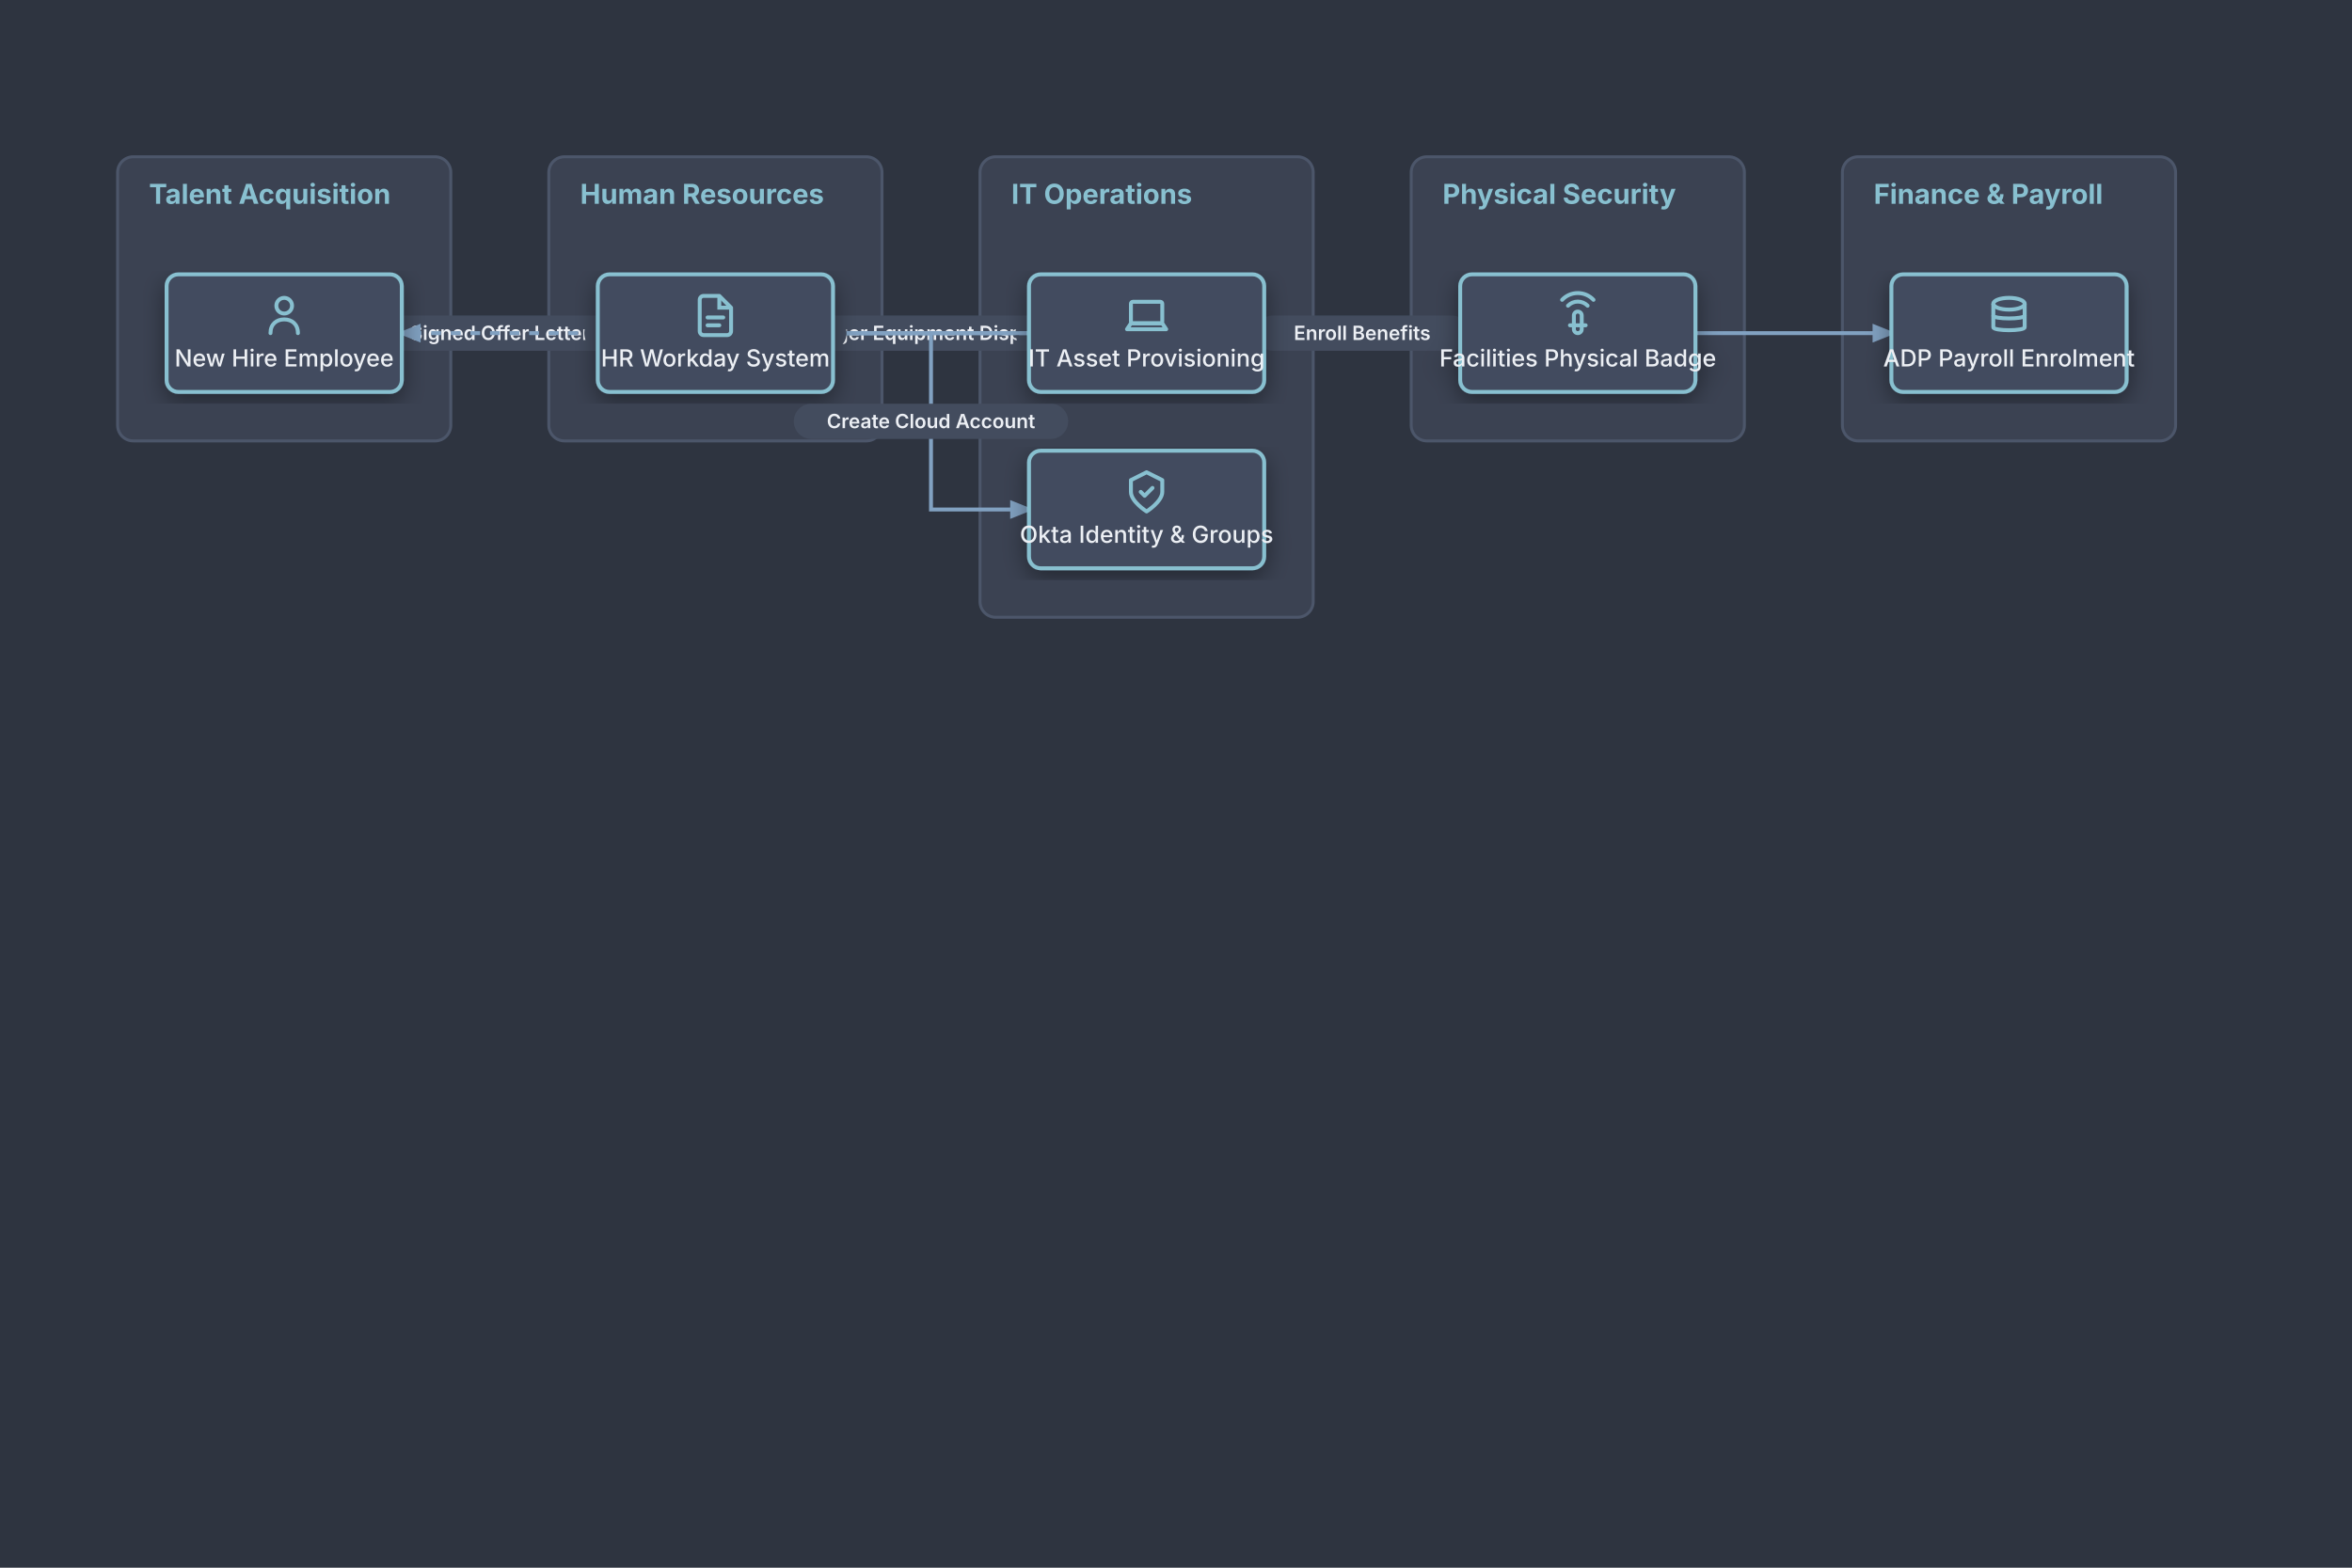
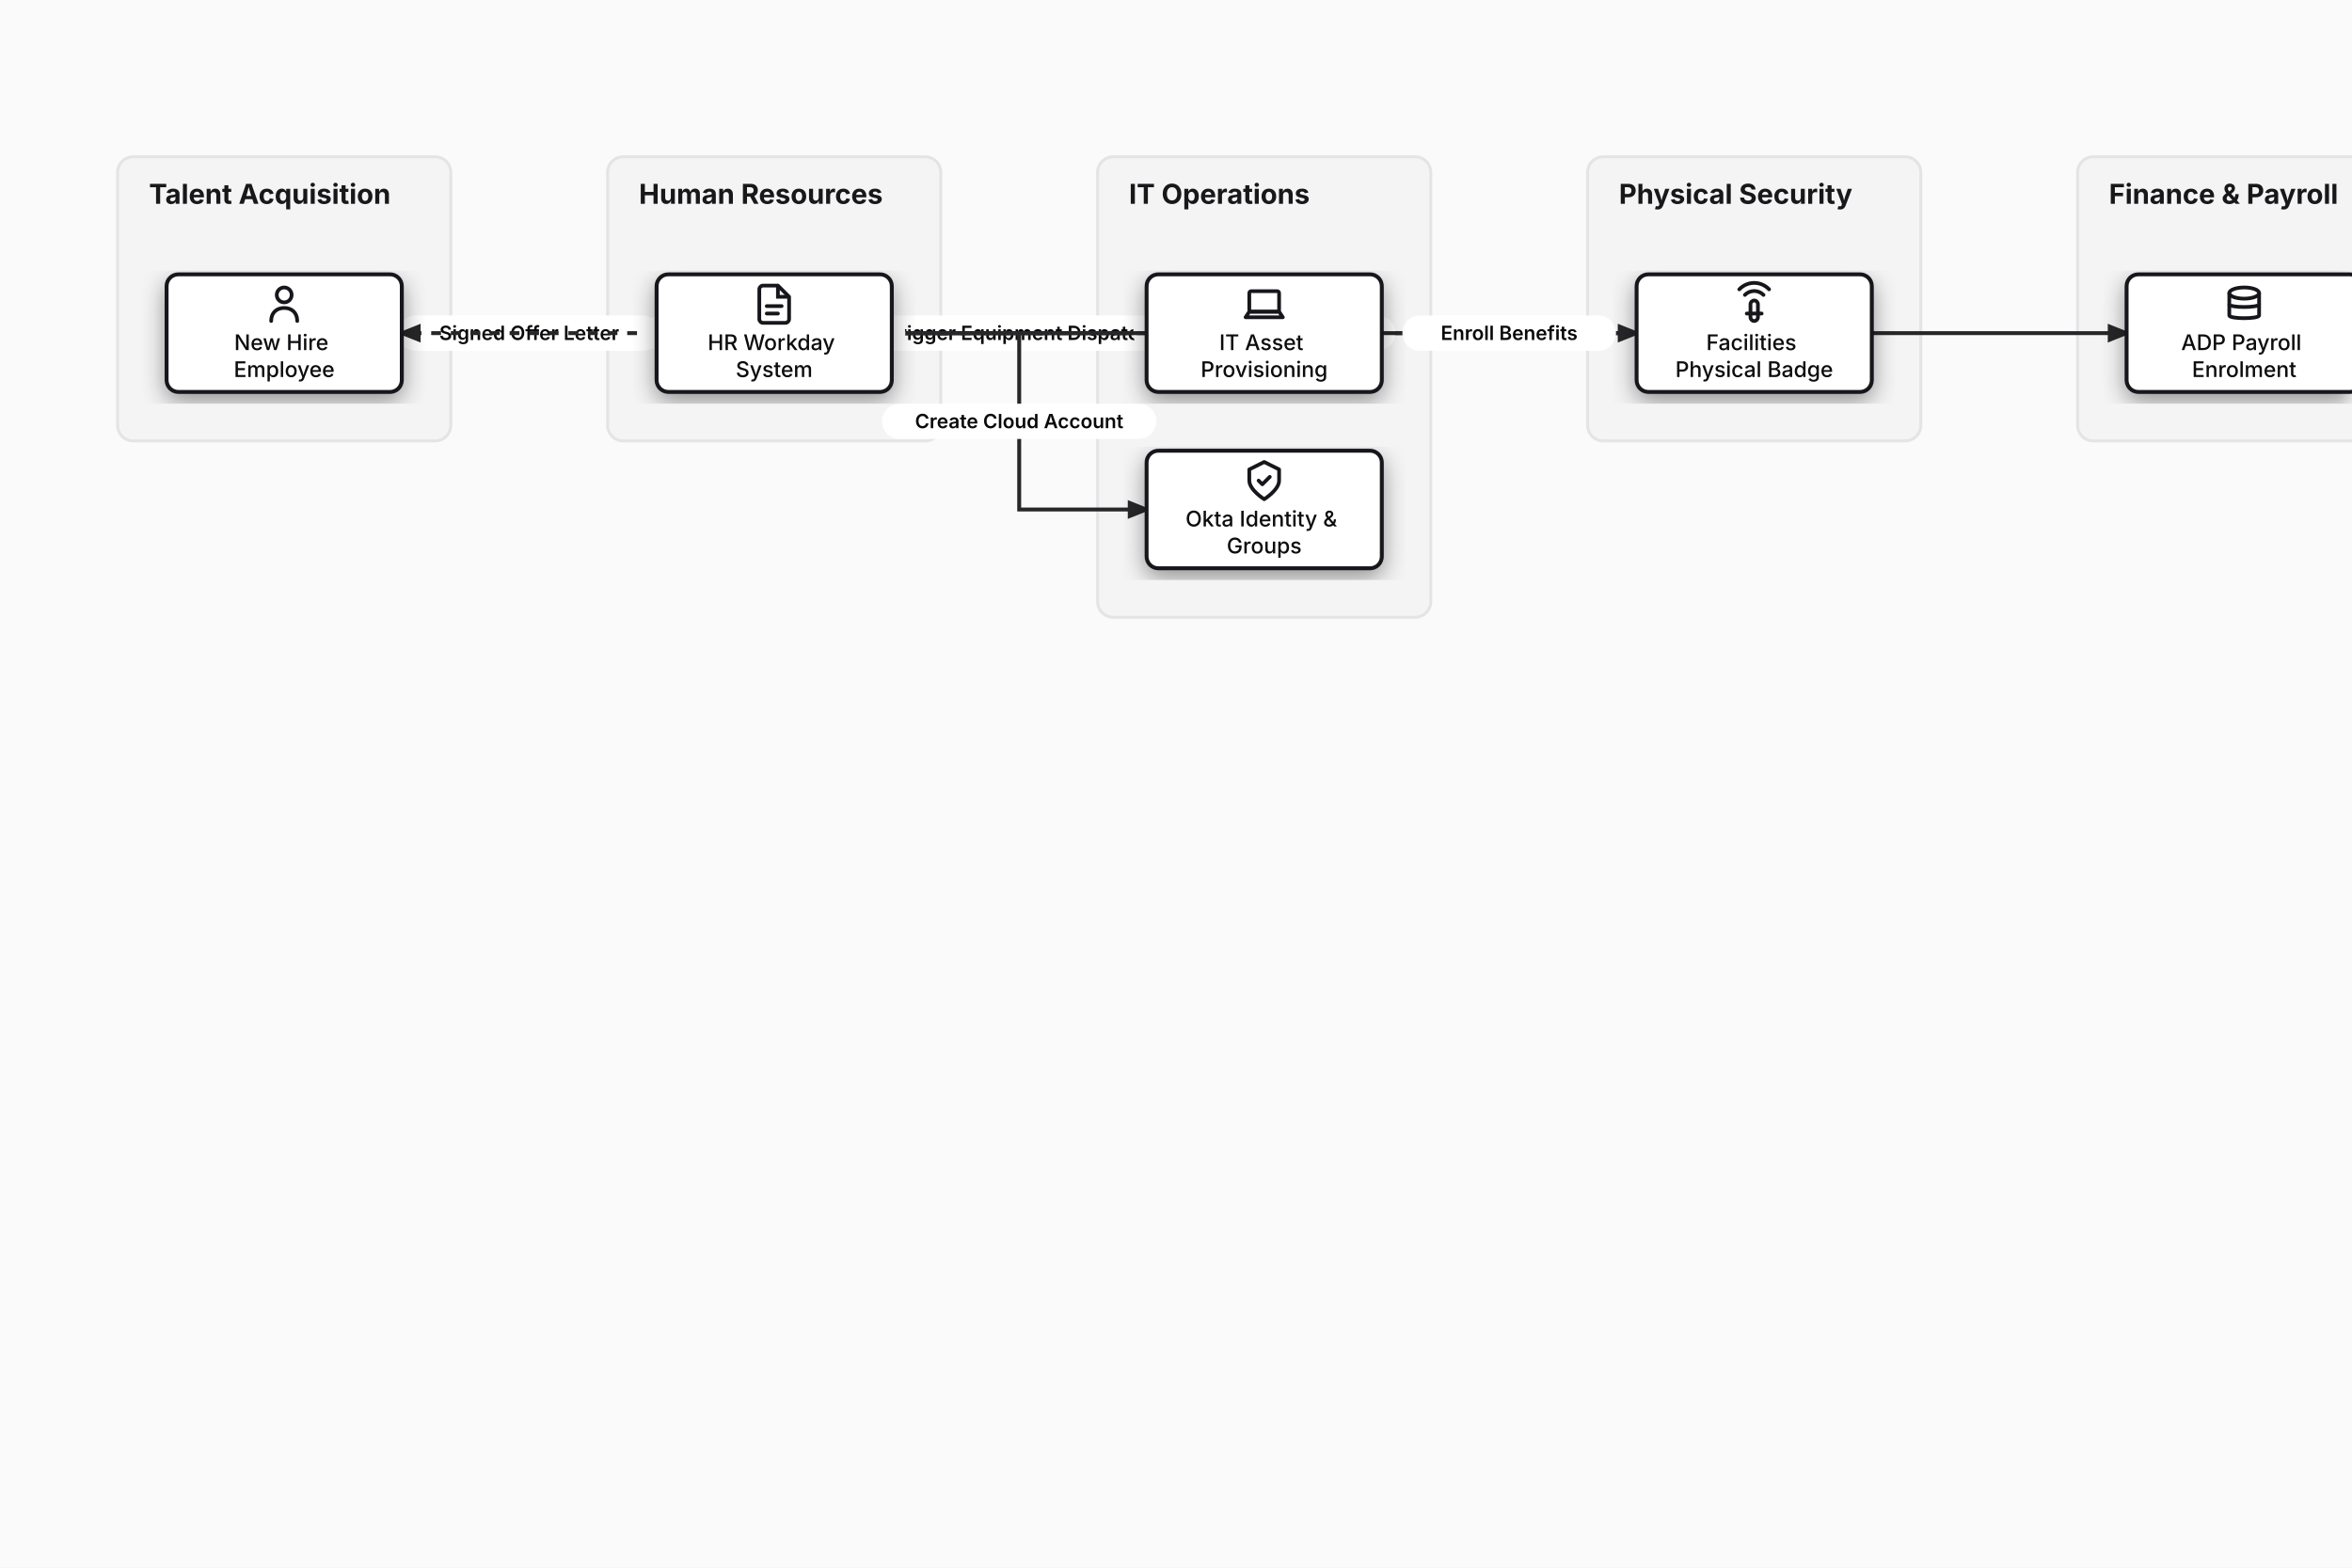
- <svg xmlns="http://www.w3.org/2000/svg" viewBox="0 0 1200.0 800.0" width="1200.0" height="800.0">
+ <svg xmlns="http://www.w3.org/2000/svg" viewBox="0 0 1200 800" width="1200" height="800">
  <defs>
    <marker id="arrow" viewBox="0 0 10 10" refX="8" refY="5" markerWidth="6" markerHeight="6" orient="auto-start-reverse">
-       <path d="M 0 1 L 10 5 L 0 9 z" fill="#88C0D0" />
+       <path d="M 0 1 L 10 5 L 0 9 z" fill="#18181B" />
    </marker>
-     <marker id="arrow-81A1C1" viewBox="0 0 10 10" refX="8" refY="5" markerWidth="6" markerHeight="6" orient="auto-start-reverse">
-       <path d="M 0 1 L 10 5 L 0 9 z" fill="#81A1C1" />
+     <marker id="arrow-tail" viewBox="0 0 10 10" refX="2" refY="5" markerWidth="6" markerHeight="6" orient="auto">
+       <path d="M 10 1 L 0 5 L 10 9 z" fill="#18181B" />
+     </marker>
+     <marker id="arrow-27272A" viewBox="0 0 10 10" refX="8" refY="5" markerWidth="6" markerHeight="6" orient="auto-start-reverse">
+       <path d="M 0 1 L 10 5 L 0 9 z" fill="#27272A" />
+     </marker>
+     <marker id="arrow-27272A-tail" viewBox="0 0 10 10" refX="2" refY="5" markerWidth="6" markerHeight="6" orient="auto">
+       <path d="M 10 1 L 0 5 L 10 9 z" fill="#27272A" />
    </marker>
    <filter id="shadow" x="-10%" y="-10%" width="120%" height="120%">
      <feDropShadow dx="0" dy="4" stdDeviation="6" flood-color="#000000" flood-opacity="0.4" />
    </filter>
  </defs>
-   <rect width="100%" height="100%" fill="#2E3440" />
+   <rect width="100%" height="100%" fill="#FAFAFA" />
  <g id="group_1">
-     <rect x="60.0" y="80.0" width="170.0" height="145.0" rx="8" fill="#3B4252" stroke="#4C566A" stroke-width="1.5" />
-     <text x="76.0" y="104.0" fill="#88C0D0" font-family="Inter, -apple-system, BlinkMacSystemFont, 'Segoe UI', Roboto, sans-serif" font-size="14" font-weight="bold">Talent Acquisition</text>
+     <rect x="60.0" y="80.0" width="170.0" height="145.0" rx="8" fill="#F4F4F5" stroke="#E4E4E7" stroke-width="1.5" />
+     <text x="76.0" y="104.0" fill="#18181B" font-family="Inter, -apple-system, BlinkMacSystemFont, 'Segoe UI', Roboto, sans-serif" font-size="14" font-weight="bold">Talent Acquisition</text>
  </g>
  <g id="group_2">
-     <rect x="280.0" y="80.0" width="170.0" height="145.0" rx="8" fill="#3B4252" stroke="#4C566A" stroke-width="1.5" />
-     <text x="296.0" y="104.0" fill="#88C0D0" font-family="Inter, -apple-system, BlinkMacSystemFont, 'Segoe UI', Roboto, sans-serif" font-size="14" font-weight="bold">Human Resources</text>
+     <rect x="310.0" y="80.0" width="170.0" height="145.0" rx="8" fill="#F4F4F5" stroke="#E4E4E7" stroke-width="1.5" />
+     <text x="326.0" y="104.0" fill="#18181B" font-family="Inter, -apple-system, BlinkMacSystemFont, 'Segoe UI', Roboto, sans-serif" font-size="14" font-weight="bold">Human Resources</text>
  </g>
  <g id="group_3">
-     <rect x="500.0" y="80.0" width="170.0" height="235.0" rx="8" fill="#3B4252" stroke="#4C566A" stroke-width="1.5" />
-     <text x="516.0" y="104.0" fill="#88C0D0" font-family="Inter, -apple-system, BlinkMacSystemFont, 'Segoe UI', Roboto, sans-serif" font-size="14" font-weight="bold">IT Operations</text>
+     <rect x="560.0" y="80.0" width="170.0" height="235.0" rx="8" fill="#F4F4F5" stroke="#E4E4E7" stroke-width="1.5" />
+     <text x="576.0" y="104.0" fill="#18181B" font-family="Inter, -apple-system, BlinkMacSystemFont, 'Segoe UI', Roboto, sans-serif" font-size="14" font-weight="bold">IT Operations</text>
  </g>
  <g id="group_4">
-     <rect x="720.0" y="80.0" width="170.0" height="145.0" rx="8" fill="#3B4252" stroke="#4C566A" stroke-width="1.5" />
-     <text x="736.0" y="104.0" fill="#88C0D0" font-family="Inter, -apple-system, BlinkMacSystemFont, 'Segoe UI', Roboto, sans-serif" font-size="14" font-weight="bold">Physical Security</text>
+     <rect x="810.0" y="80.0" width="170.0" height="145.0" rx="8" fill="#F4F4F5" stroke="#E4E4E7" stroke-width="1.5" />
+     <text x="826.0" y="104.0" fill="#18181B" font-family="Inter, -apple-system, BlinkMacSystemFont, 'Segoe UI', Roboto, sans-serif" font-size="14" font-weight="bold">Physical Security</text>
  </g>
  <g id="group_5">
-     <rect x="940.0" y="80.0" width="170.0" height="145.0" rx="8" fill="#3B4252" stroke="#4C566A" stroke-width="1.5" />
-     <text x="956.0" y="104.0" fill="#88C0D0" font-family="Inter, -apple-system, BlinkMacSystemFont, 'Segoe UI', Roboto, sans-serif" font-size="14" font-weight="bold">Finance &amp; Payroll</text>
+     <rect x="1060.0" y="80.0" width="170.0" height="145.0" rx="8" fill="#F4F4F5" stroke="#E4E4E7" stroke-width="1.5" />
+     <text x="1076.0" y="104.0" fill="#18181B" font-family="Inter, -apple-system, BlinkMacSystemFont, 'Segoe UI', Roboto, sans-serif" font-size="14" font-weight="bold">Finance &amp; Payroll</text>
  </g>
-   <path d="M 205.0 170.0 L 305.0 170.0" fill="none" stroke="#81A1C1" stroke-width="2" marker-end="url(#arrow-81A1C1)" />
+   <path d="M 205.0 170.0 L 335.0 170.0" fill="none" stroke="#27272A" stroke-width="2" marker-end="url(#arrow-27272A)" />
  <g class="badge">
-     <rect x="188.1" y="161.0" width="133.8" height="18.0" rx="9.0" fill="#434C5E" />
-     <text x="255.0" y="173.5" fill="#ECEFF4" font-size="10.0" font-family="Inter, -apple-system, BlinkMacSystemFont, 'Segoe UI', Roboto, sans-serif" font-weight="600" text-anchor="middle">Signed Offer Letter</text>
+     <rect x="203.1" y="161.0" width="133.8" height="18.0" rx="9.0" fill="#FFFFFF" />
+     <text x="270.0" y="173.5" fill="#09090B" font-size="10.0" font-family="Inter, -apple-system, BlinkMacSystemFont, 'Segoe UI', Roboto, sans-serif" font-weight="600" text-anchor="middle">Signed Offer Letter</text>
  </g>
-   <path d="M 425.0 170.0 L 525.0 170.0" fill="none" stroke="#81A1C1" stroke-width="2" marker-end="url(#arrow-81A1C1)" />
+   <path d="M 455.0 170.0 L 585.0 170.0" fill="none" stroke="#27272A" stroke-width="2" marker-end="url(#arrow-27272A)" />
  <g class="badge">
-     <rect x="386.4" y="161.0" width="177.2" height="18.0" rx="9.0" fill="#434C5E" />
-     <text x="475.0" y="173.5" fill="#ECEFF4" font-size="10.0" font-family="Inter, -apple-system, BlinkMacSystemFont, 'Segoe UI', Roboto, sans-serif" font-weight="600" text-anchor="middle">Trigger Equipment Dispatch</text>
+     <rect x="431.4" y="161.0" width="177.2" height="18.0" rx="9.0" fill="#FFFFFF" />
+     <text x="520.0" y="173.5" fill="#09090B" font-size="10.0" font-family="Inter, -apple-system, BlinkMacSystemFont, 'Segoe UI', Roboto, sans-serif" font-weight="600" text-anchor="middle">Trigger Equipment Dispatch</text>
  </g>
-   <path d="M 425.0 170.0 L 475.0 170.0 L 475.0 260.0 L 525.0 260.0" fill="none" stroke="#81A1C1" stroke-width="2" marker-end="url(#arrow-81A1C1)" />
+   <path d="M 455.0 170.0 L 520.0 170.0 L 520.0 260.0 L 585.0 260.0" fill="none" stroke="#27272A" stroke-width="2" marker-end="url(#arrow-27272A)" />
  <g class="badge">
-     <rect x="405.0" y="206.0" width="140.0" height="18.0" rx="9.0" fill="#434C5E" />
-     <text x="475.0" y="218.5" fill="#ECEFF4" font-size="10.0" font-family="Inter, -apple-system, BlinkMacSystemFont, 'Segoe UI', Roboto, sans-serif" font-weight="600" text-anchor="middle">Create Cloud Account</text>
+     <rect x="450.0" y="206.0" width="140.0" height="18.0" rx="9.0" fill="#FFFFFF" />
+     <text x="520.0" y="218.5" fill="#09090B" font-size="10.0" font-family="Inter, -apple-system, BlinkMacSystemFont, 'Segoe UI', Roboto, sans-serif" font-weight="600" text-anchor="middle">Create Cloud Account</text>
  </g>
-   <path d="M 425.0 170.0 L 745.0 170.0" fill="none" stroke="#81A1C1" stroke-width="2" marker-end="url(#arrow-81A1C1)" />
+   <path d="M 455.0 170.0 L 835.0 170.0" fill="none" stroke="#27272A" stroke-width="2" marker-end="url(#arrow-27272A)" />
  <g class="badge">
-     <rect x="518.1" y="161.0" width="133.8" height="18.0" rx="9.0" fill="#434C5E" />
-     <text x="585.0" y="173.5" fill="#ECEFF4" font-size="10.0" font-family="Inter, -apple-system, BlinkMacSystemFont, 'Segoe UI', Roboto, sans-serif" font-weight="600" text-anchor="middle">Issue Security Card</text>
+     <rect x="578.1" y="161.0" width="133.8" height="18.0" rx="9.0" fill="#FFFFFF" />
+     <text x="645.0" y="173.5" fill="#09090B" font-size="10.0" font-family="Inter, -apple-system, BlinkMacSystemFont, 'Segoe UI', Roboto, sans-serif" font-weight="600" text-anchor="middle">Issue Security Card</text>
  </g>
-   <path d="M 425.0 170.0 L 965.0 170.0" fill="none" stroke="#81A1C1" stroke-width="2" marker-end="url(#arrow-81A1C1)" />
+   <path d="M 455.0 170.0 L 1085.0 170.0" fill="none" stroke="#27272A" stroke-width="2" marker-end="url(#arrow-27272A)" />
  <g class="badge">
-     <rect x="640.5" y="161.0" width="109.0" height="18.0" rx="9.0" fill="#434C5E" />
-     <text x="695.0" y="173.5" fill="#ECEFF4" font-size="10.0" font-family="Inter, -apple-system, BlinkMacSystemFont, 'Segoe UI', Roboto, sans-serif" font-weight="600" text-anchor="middle">Enroll Benefits</text>
+     <rect x="715.5" y="161.0" width="109.0" height="18.0" rx="9.0" fill="#FFFFFF" />
+     <text x="770.0" y="173.5" fill="#09090B" font-size="10.0" font-family="Inter, -apple-system, BlinkMacSystemFont, 'Segoe UI', Roboto, sans-serif" font-weight="600" text-anchor="middle">Enroll Benefits</text>
  </g>
-   <path d="M 525.0 170.0 L 205.0 170.0" fill="none" stroke="#81A1C1" stroke-width="2" stroke-dasharray="5,5" marker-end="url(#arrow-81A1C1)" />
+   <path d="M 585.0 170.0 L 205.0 170.0" fill="none" stroke="#27272A" stroke-width="2" stroke-dasharray="5,5" marker-end="url(#arrow-27272A)" />
  <g class="badge">
-     <rect x="298.1" y="161.0" width="133.8" height="18.0" rx="9.0" fill="#434C5E" />
-     <text x="365.0" y="173.5" fill="#ECEFF4" font-size="10.0" font-family="Inter, -apple-system, BlinkMacSystemFont, 'Segoe UI', Roboto, sans-serif" font-weight="600" text-anchor="middle">Deliver Workstation</text>
+     <rect x="328.1" y="161.0" width="133.8" height="18.0" rx="9.0" fill="#FFFFFF" />
+     <text x="395.0" y="173.5" fill="#09090B" font-size="10.0" font-family="Inter, -apple-system, BlinkMacSystemFont, 'Segoe UI', Roboto, sans-serif" font-weight="600" text-anchor="middle">Deliver Workstation</text>
  </g>
  <g id="candidate" filter="url(#shadow)">
-     <rect x="85.0" y="140.0" width="120.0" height="60.0" rx="6.0" fill="#434C5E" stroke="#88C0D0" stroke-width="2.0" />
-     <g class="icon icon-user" transform="translate(133.0, 149.0) scale(1.0)">
-       <circle cx="12" cy="7" r="4" fill="none" stroke="#88C0D0" stroke-width="2.0" />
-       <path d="M 5 21 C 5 16.5 8 14 12 14 C 16 14 19 16.5 19 21" fill="none" stroke="#88C0D0" stroke-width="2.0" stroke-linecap="round" />
+     <rect x="85.0" y="140.0" width="120.0" height="60.0" rx="6.0" fill="#FFFFFF" stroke="#18181B" stroke-width="2.0" />
+     <g class="icon icon-user" transform="translate(133.6, 143.85) scale(0.95)">
+       <circle cx="12" cy="7" r="4" fill="none" stroke="#18181B" stroke-width="2.0" />
+       <path d="M 5 21 C 5 16.5 8 14 12 14 C 16 14 19 16.5 19 21" fill="none" stroke="#18181B" stroke-width="2.0" stroke-linecap="round" />
    </g>
-     <text x="145.0" y="187.0" text-anchor="middle" fill="#ECEFF4" font-family="Inter, -apple-system, BlinkMacSystemFont, 'Segoe UI', Roboto, sans-serif" font-size="12" font-weight="500">New Hire Employee</text>
+     <text x="145.0" y="178.65" text-anchor="middle" fill="#09090B" font-family="Inter, -apple-system, BlinkMacSystemFont, 'Segoe UI', Roboto, sans-serif" font-size="11.0" font-weight="500">
+       <tspan x="145.0" dy="0">New Hire</tspan>
+       <tspan x="145.0" dy="13.75">Employee</tspan>
+     </text>
  </g>
  <g id="hr_intake" filter="url(#shadow)">
-     <rect x="305.0" y="140.0" width="120.0" height="60.0" rx="6.0" fill="#434C5E" stroke="#88C0D0" stroke-width="2.0" />
-     <g class="icon icon-document" transform="translate(353.0, 149.0) scale(1.0)">
-       <path d="M 14 2 H 6 A 2 2 0 0 0 4 4 V 20 A 2 2 0 0 0 6 22 H 18 A 2 2 0 0 0 20 20 V 8 Z" fill="none" stroke="#88C0D0" stroke-width="2.0" stroke-linejoin="round" />
-       <polyline points="14,2 14,8 20,8" fill="none" stroke="#88C0D0" stroke-width="2.0" />
-       <line x1="8" y1="13" x2="16" y2="13" stroke="#88C0D0" stroke-width="2.0" stroke-linecap="round" />
-       <line x1="8" y1="17" x2="14" y2="17" stroke="#88C0D0" stroke-width="2.0" stroke-linecap="round" />
+     <rect x="335.0" y="140.0" width="120.0" height="60.0" rx="6.0" fill="#FFFFFF" stroke="#18181B" stroke-width="2.0" />
+     <g class="icon icon-document" transform="translate(383.6, 143.85) scale(0.95)">
+       <path d="M 14 2 H 6 A 2 2 0 0 0 4 4 V 20 A 2 2 0 0 0 6 22 H 18 A 2 2 0 0 0 20 20 V 8 Z" fill="none" stroke="#18181B" stroke-width="2.0" stroke-linejoin="round" />
+       <polyline points="14,2 14,8 20,8" fill="none" stroke="#18181B" stroke-width="2.0" />
+       <line x1="8" y1="13" x2="16" y2="13" stroke="#18181B" stroke-width="2.0" stroke-linecap="round" />
+       <line x1="8" y1="17" x2="14" y2="17" stroke="#18181B" stroke-width="2.0" stroke-linecap="round" />
    </g>
-     <text x="365.0" y="187.0" text-anchor="middle" fill="#ECEFF4" font-family="Inter, -apple-system, BlinkMacSystemFont, 'Segoe UI', Roboto, sans-serif" font-size="12" font-weight="500">HR Workday System</text>
+     <text x="395.0" y="178.65" text-anchor="middle" fill="#09090B" font-family="Inter, -apple-system, BlinkMacSystemFont, 'Segoe UI', Roboto, sans-serif" font-size="11.0" font-weight="500">
+       <tspan x="395.0" dy="0">HR Workday</tspan>
+       <tspan x="395.0" dy="13.75">System</tspan>
+     </text>
  </g>
  <g id="it_provision" filter="url(#shadow)">
-     <rect x="525.0" y="140.0" width="120.0" height="60.0" rx="6.0" fill="#434C5E" stroke="#88C0D0" stroke-width="2.0" />
-     <g class="icon icon-laptop" transform="translate(573.0, 149.0) scale(1.0)">
-       <rect x="4" y="5" width="16" height="11" rx="1" fill="none" stroke="#88C0D0" stroke-width="2.0" />
-       <path d="M 2 19 H 22 L 20 16 H 4 Z" fill="none" stroke="#88C0D0" stroke-width="2.0" stroke-linejoin="round" />
+     <rect x="585.0" y="140.0" width="120.0" height="60.0" rx="6.0" fill="#FFFFFF" stroke="#18181B" stroke-width="2.0" />
+     <g class="icon icon-laptop" transform="translate(633.6, 143.85) scale(0.95)">
+       <rect x="4" y="5" width="16" height="11" rx="1" fill="none" stroke="#18181B" stroke-width="2.0" />
+       <path d="M 2 19 H 22 L 20 16 H 4 Z" fill="none" stroke="#18181B" stroke-width="2.0" stroke-linejoin="round" />
    </g>
-     <text x="585.0" y="187.0" text-anchor="middle" fill="#ECEFF4" font-family="Inter, -apple-system, BlinkMacSystemFont, 'Segoe UI', Roboto, sans-serif" font-size="12" font-weight="500">IT Asset Provisioning</text>
+     <text x="645.0" y="178.65" text-anchor="middle" fill="#09090B" font-family="Inter, -apple-system, BlinkMacSystemFont, 'Segoe UI', Roboto, sans-serif" font-size="11.0" font-weight="500">
+       <tspan x="645.0" dy="0">IT Asset</tspan>
+       <tspan x="645.0" dy="13.75">Provisioning</tspan>
+     </text>
  </g>
  <g id="iam_setup" filter="url(#shadow)">
-     <rect x="525.0" y="230.0" width="120.0" height="60.0" rx="6.0" fill="#434C5E" stroke="#88C0D0" stroke-width="2.0" />
-     <g class="icon icon-shield" transform="translate(573.0, 239.0) scale(1.0)">
-       <path d="M 12 2 L 20 6 V 12 C 20 17 12 22 12 22 C 12 22 4 17 4 12 V 6 Z" fill="none" stroke="#88C0D0" stroke-width="2.0" stroke-linejoin="round" />
-       <polyline points="9,12 11,14 15,10" fill="none" stroke="#88C0D0" stroke-width="2.0" stroke-linecap="round" stroke-linejoin="round" />
+     <rect x="585.0" y="230.0" width="120.0" height="60.0" rx="6.0" fill="#FFFFFF" stroke="#18181B" stroke-width="2.0" />
+     <g class="icon icon-shield" transform="translate(633.6, 233.85) scale(0.95)">
+       <path d="M 12 2 L 20 6 V 12 C 20 17 12 22 12 22 C 12 22 4 17 4 12 V 6 Z" fill="none" stroke="#18181B" stroke-width="2.0" stroke-linejoin="round" />
+       <polyline points="9,12 11,14 15,10" fill="none" stroke="#18181B" stroke-width="2.0" stroke-linecap="round" stroke-linejoin="round" />
    </g>
-     <text x="585.0" y="277.0" text-anchor="middle" fill="#ECEFF4" font-family="Inter, -apple-system, BlinkMacSystemFont, 'Segoe UI', Roboto, sans-serif" font-size="12" font-weight="500">Okta Identity &amp; Groups</text>
+     <text x="645.0" y="268.65" text-anchor="middle" fill="#09090B" font-family="Inter, -apple-system, BlinkMacSystemFont, 'Segoe UI', Roboto, sans-serif" font-size="11.0" font-weight="500">
+       <tspan x="645.0" dy="0">Okta Identity &amp;</tspan>
+       <tspan x="645.0" dy="13.75">Groups</tspan>
+     </text>
  </g>
  <g id="badge_access" filter="url(#shadow)">
-     <rect x="745.0" y="140.0" width="120.0" height="60.0" rx="6.0" fill="#434C5E" stroke="#88C0D0" stroke-width="2.0" />
-     <g class="icon icon-sensor" transform="translate(793.0, 149.0) scale(1.0)">
-       <path d="M 4 4 A 11 11 0 0 1 20 4" fill="none" stroke="#88C0D0" stroke-width="2.0" stroke-linecap="round" />
-       <path d="M 7 7 A 7 7 0 0 1 17 7" fill="none" stroke="#88C0D0" stroke-width="2.0" stroke-linecap="round" />
-       <rect x="10" y="10" width="4" height="11" rx="2" fill="none" stroke="#88C0D0" stroke-width="2.0" />
-       <line x1="8" y1="17" x2="16" y2="17" stroke="#88C0D0" stroke-width="2.0" stroke-linecap="round" />
+     <rect x="835.0" y="140.0" width="120.0" height="60.0" rx="6.0" fill="#FFFFFF" stroke="#18181B" stroke-width="2.0" />
+     <g class="icon icon-sensor" transform="translate(883.6, 143.85) scale(0.95)">
+       <path d="M 4 4 A 11 11 0 0 1 20 4" fill="none" stroke="#18181B" stroke-width="2.0" stroke-linecap="round" />
+       <path d="M 7 7 A 7 7 0 0 1 17 7" fill="none" stroke="#18181B" stroke-width="2.0" stroke-linecap="round" />
+       <rect x="10" y="10" width="4" height="11" rx="2" fill="none" stroke="#18181B" stroke-width="2.0" />
+       <line x1="8" y1="17" x2="16" y2="17" stroke="#18181B" stroke-width="2.0" stroke-linecap="round" />
    </g>
-     <text x="805.0" y="187.0" text-anchor="middle" fill="#ECEFF4" font-family="Inter, -apple-system, BlinkMacSystemFont, 'Segoe UI', Roboto, sans-serif" font-size="12" font-weight="500">Facilities Physical Badge</text>
+     <text x="895.0" y="178.65" text-anchor="middle" fill="#09090B" font-family="Inter, -apple-system, BlinkMacSystemFont, 'Segoe UI', Roboto, sans-serif" font-size="11.0" font-weight="500">
+       <tspan x="895.0" dy="0">Facilities</tspan>
+       <tspan x="895.0" dy="13.75">Physical Badge</tspan>
+     </text>
  </g>
  <g id="payroll" filter="url(#shadow)">
-     <rect x="965.0" y="140.0" width="120.0" height="60.0" rx="6.0" fill="#434C5E" stroke="#88C0D0" stroke-width="2.0" />
-     <g class="icon icon-storage" transform="translate(1013.0, 149.0) scale(1.0)">
-       <ellipse cx="12" cy="6" rx="8" ry="3" fill="none" stroke="#88C0D0" stroke-width="2.0" />
-       <path d="M 4 6 V 18 C 4 20 20 20 20 18 V 6" fill="none" stroke="#88C0D0" stroke-width="2.0" />
-       <path d="M 4 12 C 4 14 20 14 20 12" fill="none" stroke="#88C0D0" stroke-width="2.0" />
+     <rect x="1085.0" y="140.0" width="120.0" height="60.0" rx="6.0" fill="#FFFFFF" stroke="#18181B" stroke-width="2.0" />
+     <g class="icon icon-storage" transform="translate(1133.6, 143.85) scale(0.95)">
+       <ellipse cx="12" cy="6" rx="8" ry="3" fill="none" stroke="#18181B" stroke-width="2.0" />
+       <path d="M 4 6 V 18 C 4 20 20 20 20 18 V 6" fill="none" stroke="#18181B" stroke-width="2.0" />
+       <path d="M 4 12 C 4 14 20 14 20 12" fill="none" stroke="#18181B" stroke-width="2.0" />
    </g>
-     <text x="1025.0" y="187.0" text-anchor="middle" fill="#ECEFF4" font-family="Inter, -apple-system, BlinkMacSystemFont, 'Segoe UI', Roboto, sans-serif" font-size="12" font-weight="500">ADP Payroll Enrolment</text>
+     <text x="1145.0" y="178.65" text-anchor="middle" fill="#09090B" font-family="Inter, -apple-system, BlinkMacSystemFont, 'Segoe UI', Roboto, sans-serif" font-size="11.0" font-weight="500">
+       <tspan x="1145.0" dy="0">ADP Payroll</tspan>
+       <tspan x="1145.0" dy="13.75">Enrolment</tspan>
+     </text>
  </g>
</svg>
